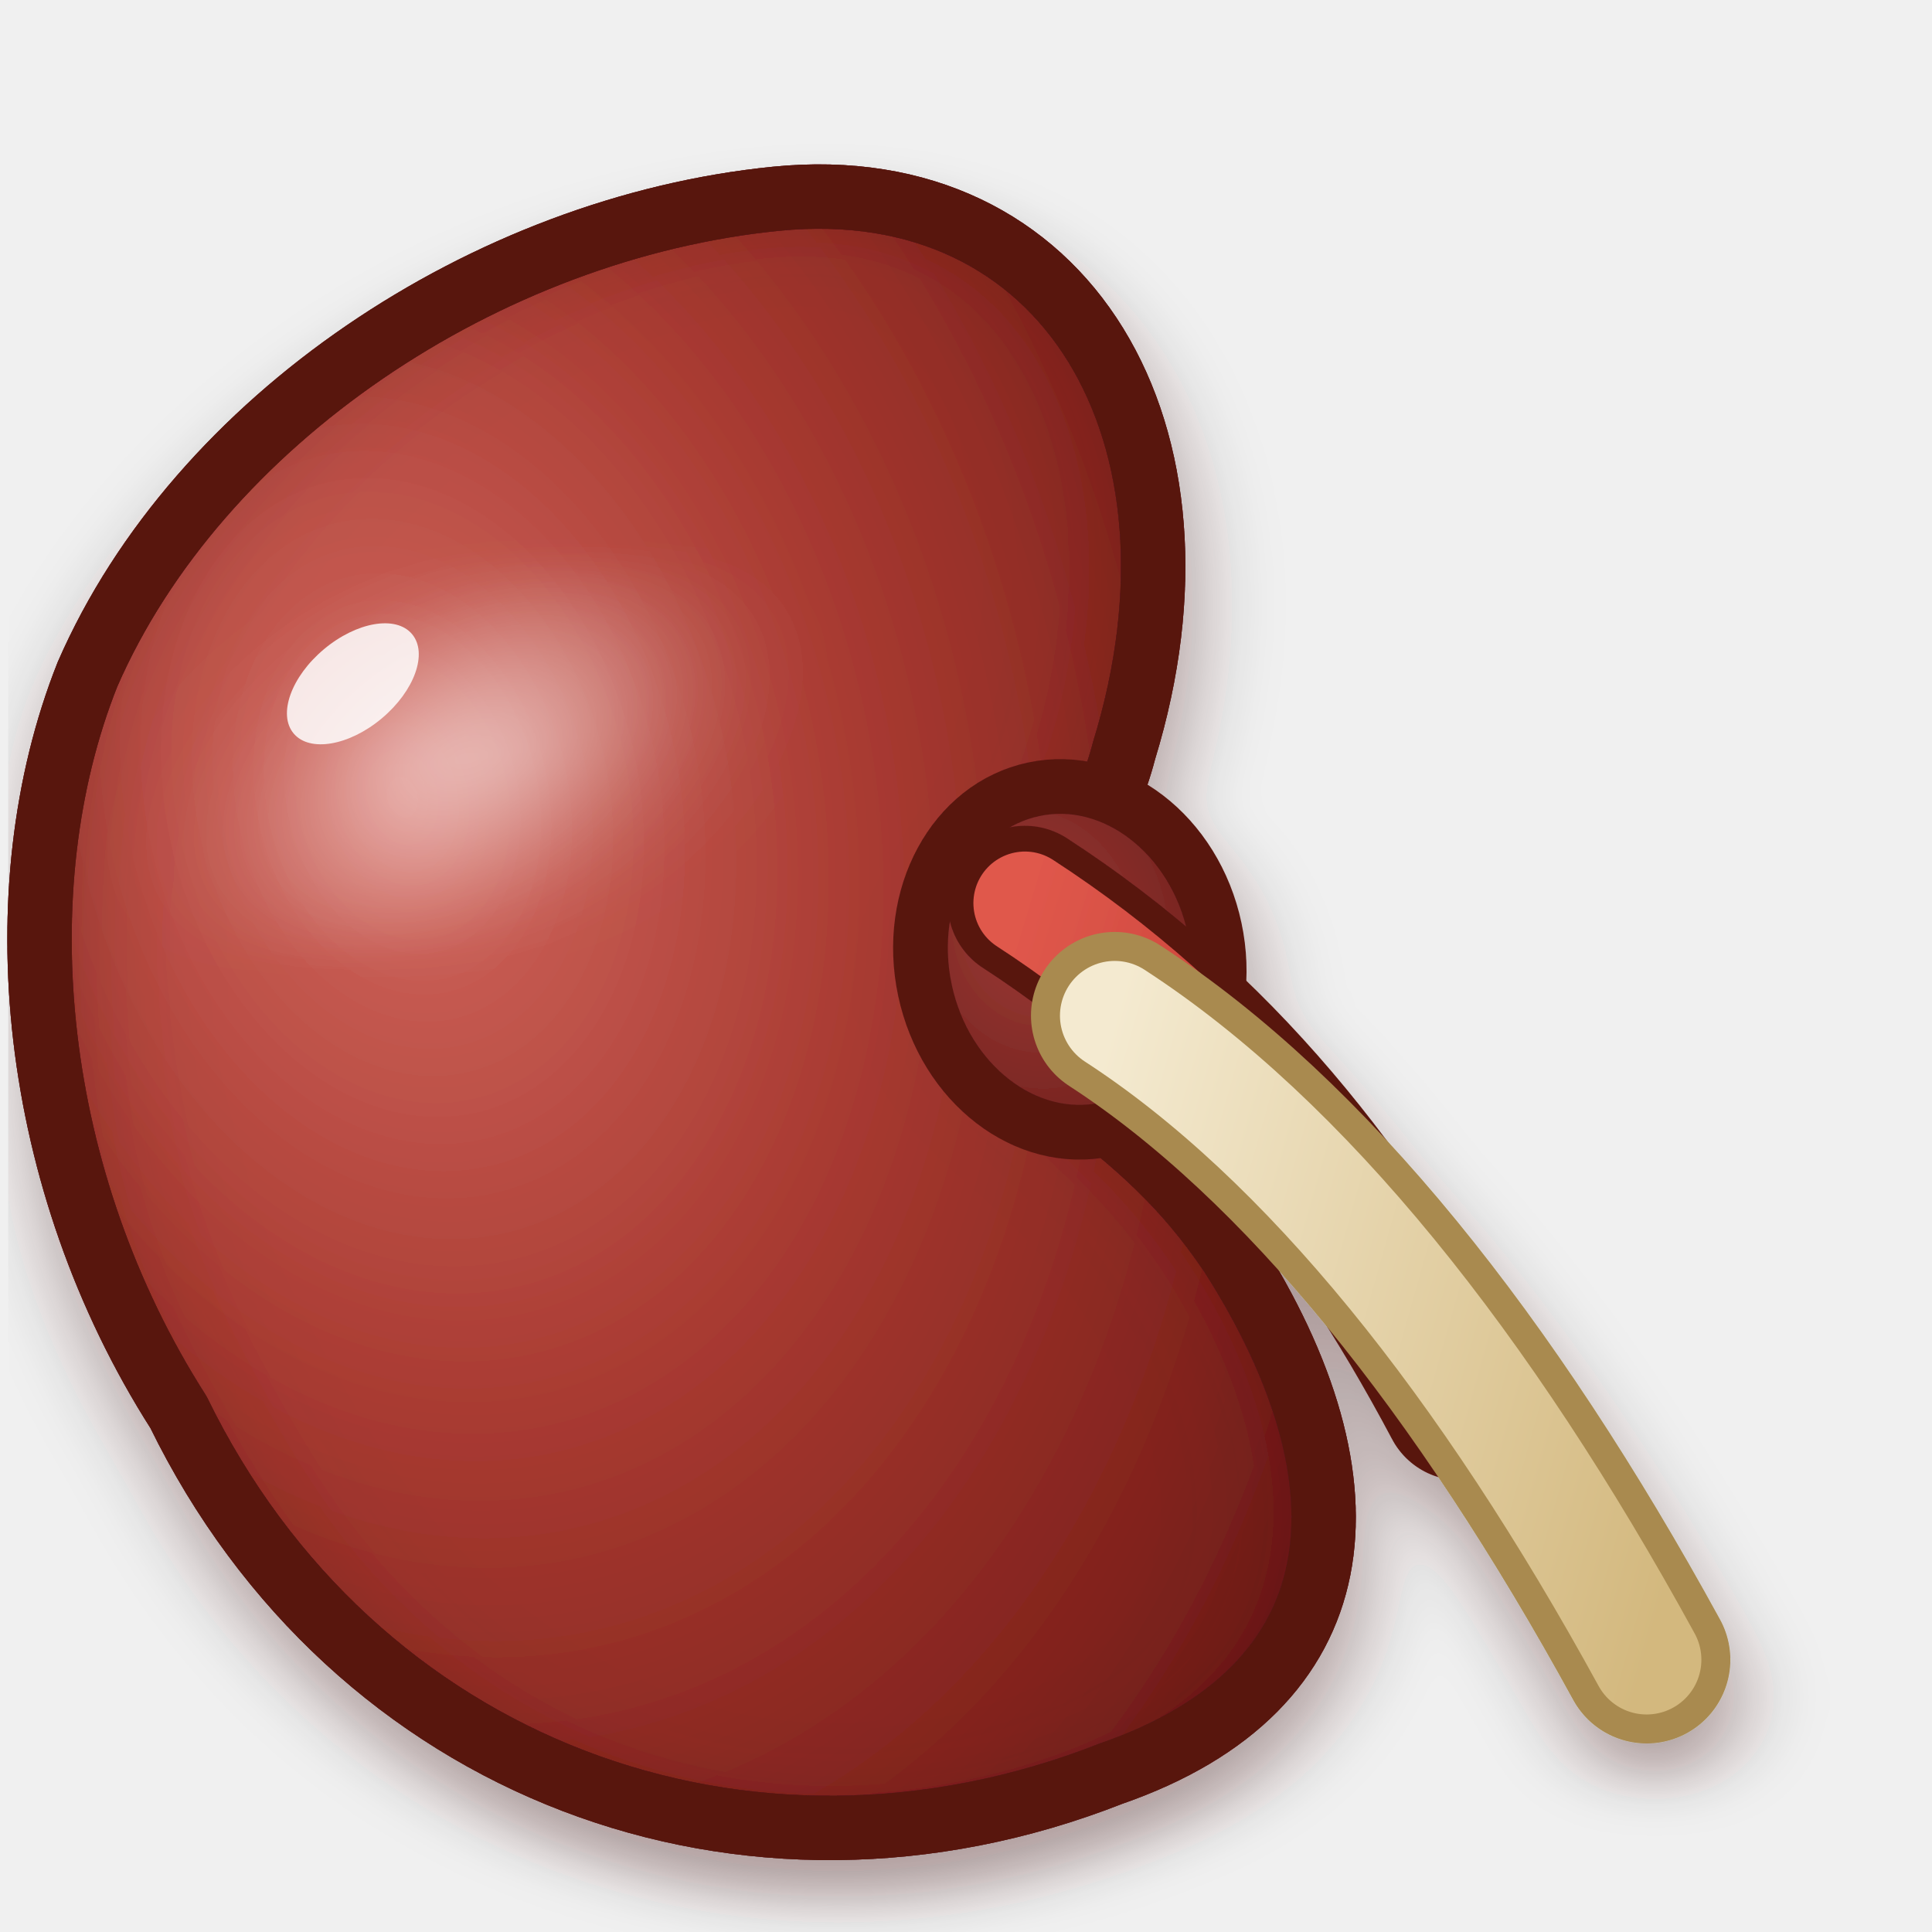
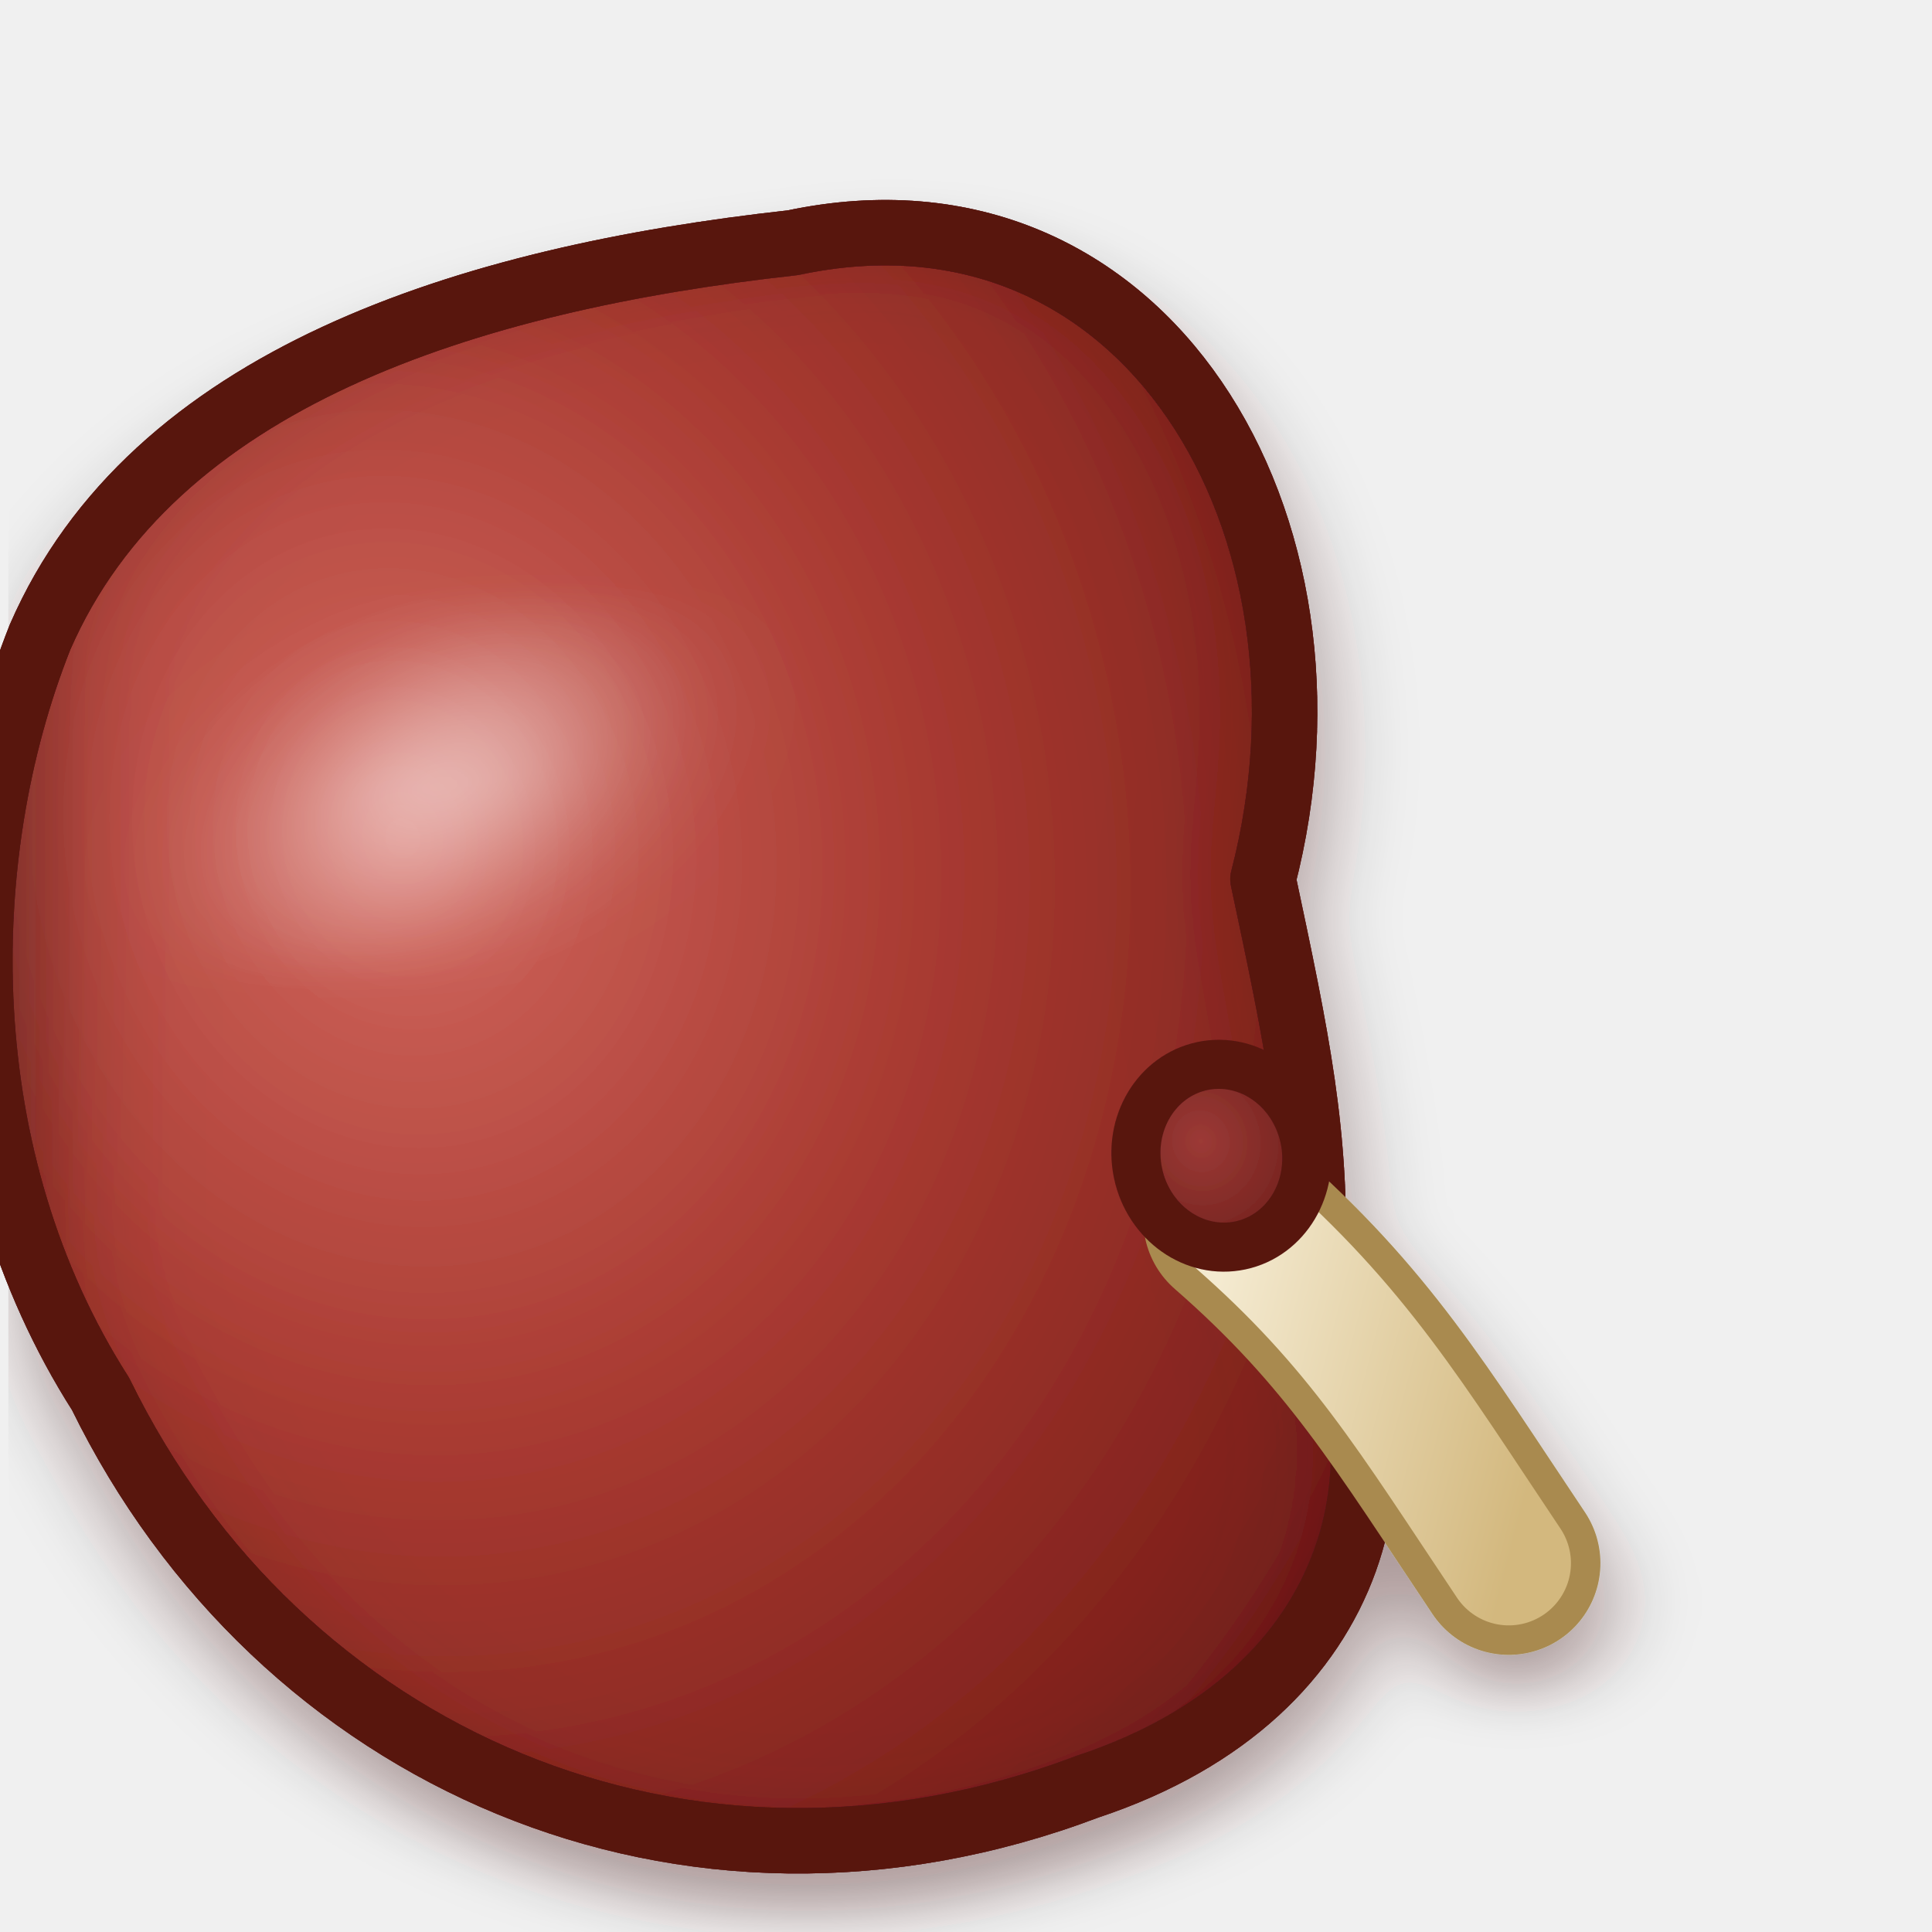
<svg xmlns="http://www.w3.org/2000/svg" width="576" height="576" viewBox="0 0 72 72">
  <defs>
    <radialGradient id="body" cx="0.34" cy="0.32" r="0.85">
      <stop offset="0" stop-color="#d2685f" />
      <stop offset="0.45" stop-color="#a83a31" />
      <stop offset="0.82" stop-color="#82231d" />
      <stop offset="1" stop-color="#6b1a15" />
    </radialGradient>
    <radialGradient id="gloss" cx="0.5" cy="0.5" r="0.5">
      <stop offset="0" stop-color="#ffffff" stop-opacity="0.7" />
      <stop offset="1" stop-color="#ffffff" stop-opacity="0" />
    </radialGradient>
    <linearGradient id="artery" x1="0" y1="0" x2="1" y2="1">
      <stop offset="0" stop-color="#e0584c" />
      <stop offset="1" stop-color="#b22c24" />
    </linearGradient>
    <linearGradient id="ureter" x1="0" y1="0" x2="1" y2="1">
      <stop offset="0" stop-color="#f4ead0" />
      <stop offset="1" stop-color="#d3b87e" />
    </linearGradient>
    <radialGradient id="hilum" cx="0.4" cy="0.4" r="0.7">
      <stop offset="0" stop-color="#9c3a36" />
      <stop offset="1" stop-color="#6e1f1b" />
    </radialGradient>
    <filter id="inner" x="-30%" y="-30%" width="160%" height="160%">
      <feGaussianBlur in="SourceAlpha" stdDeviation="2.4" result="blur" />
      <feComposite operator="out" in="SourceGraphic" in2="blur" result="inv" />
      <feFlood flood-color="#4a1009" flood-opacity="0.85" />
      <feComposite operator="in" in2="inv" result="sh" />
      <feComposite operator="over" in="sh" in2="SourceGraphic" />
    </filter>
    <filter id="soft" x="-50%" y="-50%" width="200%" height="200%">
      <feGaussianBlur stdDeviation="1.6" />
    </filter>
    <filter id="drop" x="-40%" y="-40%" width="180%" height="180%">
      <feDropShadow dx="0" dy="1.2" stdDeviation="1.1" flood-color="#3a0d08" flood-opacity="0.35" />
    </filter>
  </defs>
-   <g transform="translate(34 37) scale(1.2) rotate(-12)" filter="url(#drop)">
-     <path d="M 1 -25 C 10 -24 13 -15 8 -6 C 6 -2 3 -2 3 1 C 3 4 6 5 8 10 C 11 18 9 24 1 25 C -11 27 -22 20 -25 8 C -28 0 -27 -9 -23 -15 C -18 -22 -8 -26 1 -25 Z" fill="url(#body)" stroke="#591611" stroke-width="2.0" stroke-linejoin="round" filter="url(#inner)" />
-     <path d="M 1 -25 C 10 -24 13 -15 8 -6 C 6 -2 3 -2 3 1 C 3 4 6 5 8 10 C 11 18 9 24 1 25 C -11 27 -22 20 -25 8 C -28 0 -27 -9 -23 -15 C -18 -22 -8 -26 1 -25 Z" fill="none" stroke="#591611" stroke-width="2.0" stroke-linejoin="round" />
-     <ellipse cx="5" cy="0" rx="4.6" ry="5.4" fill="url(#hilum)" stroke="#591611" stroke-width="1.7" />
-     <path d="M 4 -2 C 9 3 12 9 14 16" fill="none" stroke="#591611" stroke-width="4.8" stroke-linecap="round" />
-     <path d="M 4 -2 C 9 3 12 9 14 16" fill="none" stroke="url(#artery)" stroke-width="3.2" stroke-linecap="round" />
-     <path d="M 6 2 C 11 7 15 15 18 25" fill="none" stroke="#a98a4f" stroke-width="5.2" stroke-linecap="round" />
-     <path d="M 6 2 C 11 7 15 15 18 25" fill="none" stroke="url(#ureter)" stroke-width="3.4" stroke-linecap="round" />
-     <ellipse cx="-12" cy="-10" rx="8.5" ry="5.2" transform="rotate(-28 -12 -10)" fill="url(#gloss)" filter="url(#soft)" />
-     <ellipse cx="-15" cy="-13" rx="2.4" ry="1.4" transform="rotate(-28 -15 -13)" fill="#ffffff" opacity="0.85" />
+   <g transform="translate(33 37) scale(1.22) rotate(-12)" filter="url(#drop)">
+     <path d="M 2 -23 C 13 -23 17 -11 12 -1 C 12 4 12 7 11 11 C 13 17 10 24 1 25 C -12 27 -23 19 -26 7 C -29 -1 -27 -10 -23 -16 C -18 -23 -8 -24 2 -23 Z" fill="url(#body)" stroke="#591611" stroke-width="2.0" stroke-linejoin="round" filter="url(#inner)" />
+     <path d="M 2 -23 C 13 -23 17 -11 12 -1 C 12 4 12 7 11 11 C 13 17 10 24 1 25 C -12 27 -23 19 -26 7 C -29 -1 -27 -10 -23 -16 C -18 -23 -8 -24 2 -23 Z" fill="none" stroke="#591611" stroke-width="2.0" stroke-linejoin="round" />
+     <path d="M 9 9 C 12 13 13 16 15 21" fill="none" stroke="#a98a4f" stroke-width="5.6" stroke-linecap="round" />
+     <path d="M 9 9 C 12 13 13 16 15 21" fill="none" stroke="url(#ureter)" stroke-width="3.8" stroke-linecap="round" />
+     <ellipse cx="9" cy="7" rx="2.6" ry="2.8" fill="url(#hilum)" stroke="#591611" stroke-width="1.5" />
+     <ellipse cx="-12" cy="-9" rx="8" ry="5" transform="rotate(-28 -12 -9)" fill="url(#gloss)" filter="url(#soft)" />
  </g>
</svg>
